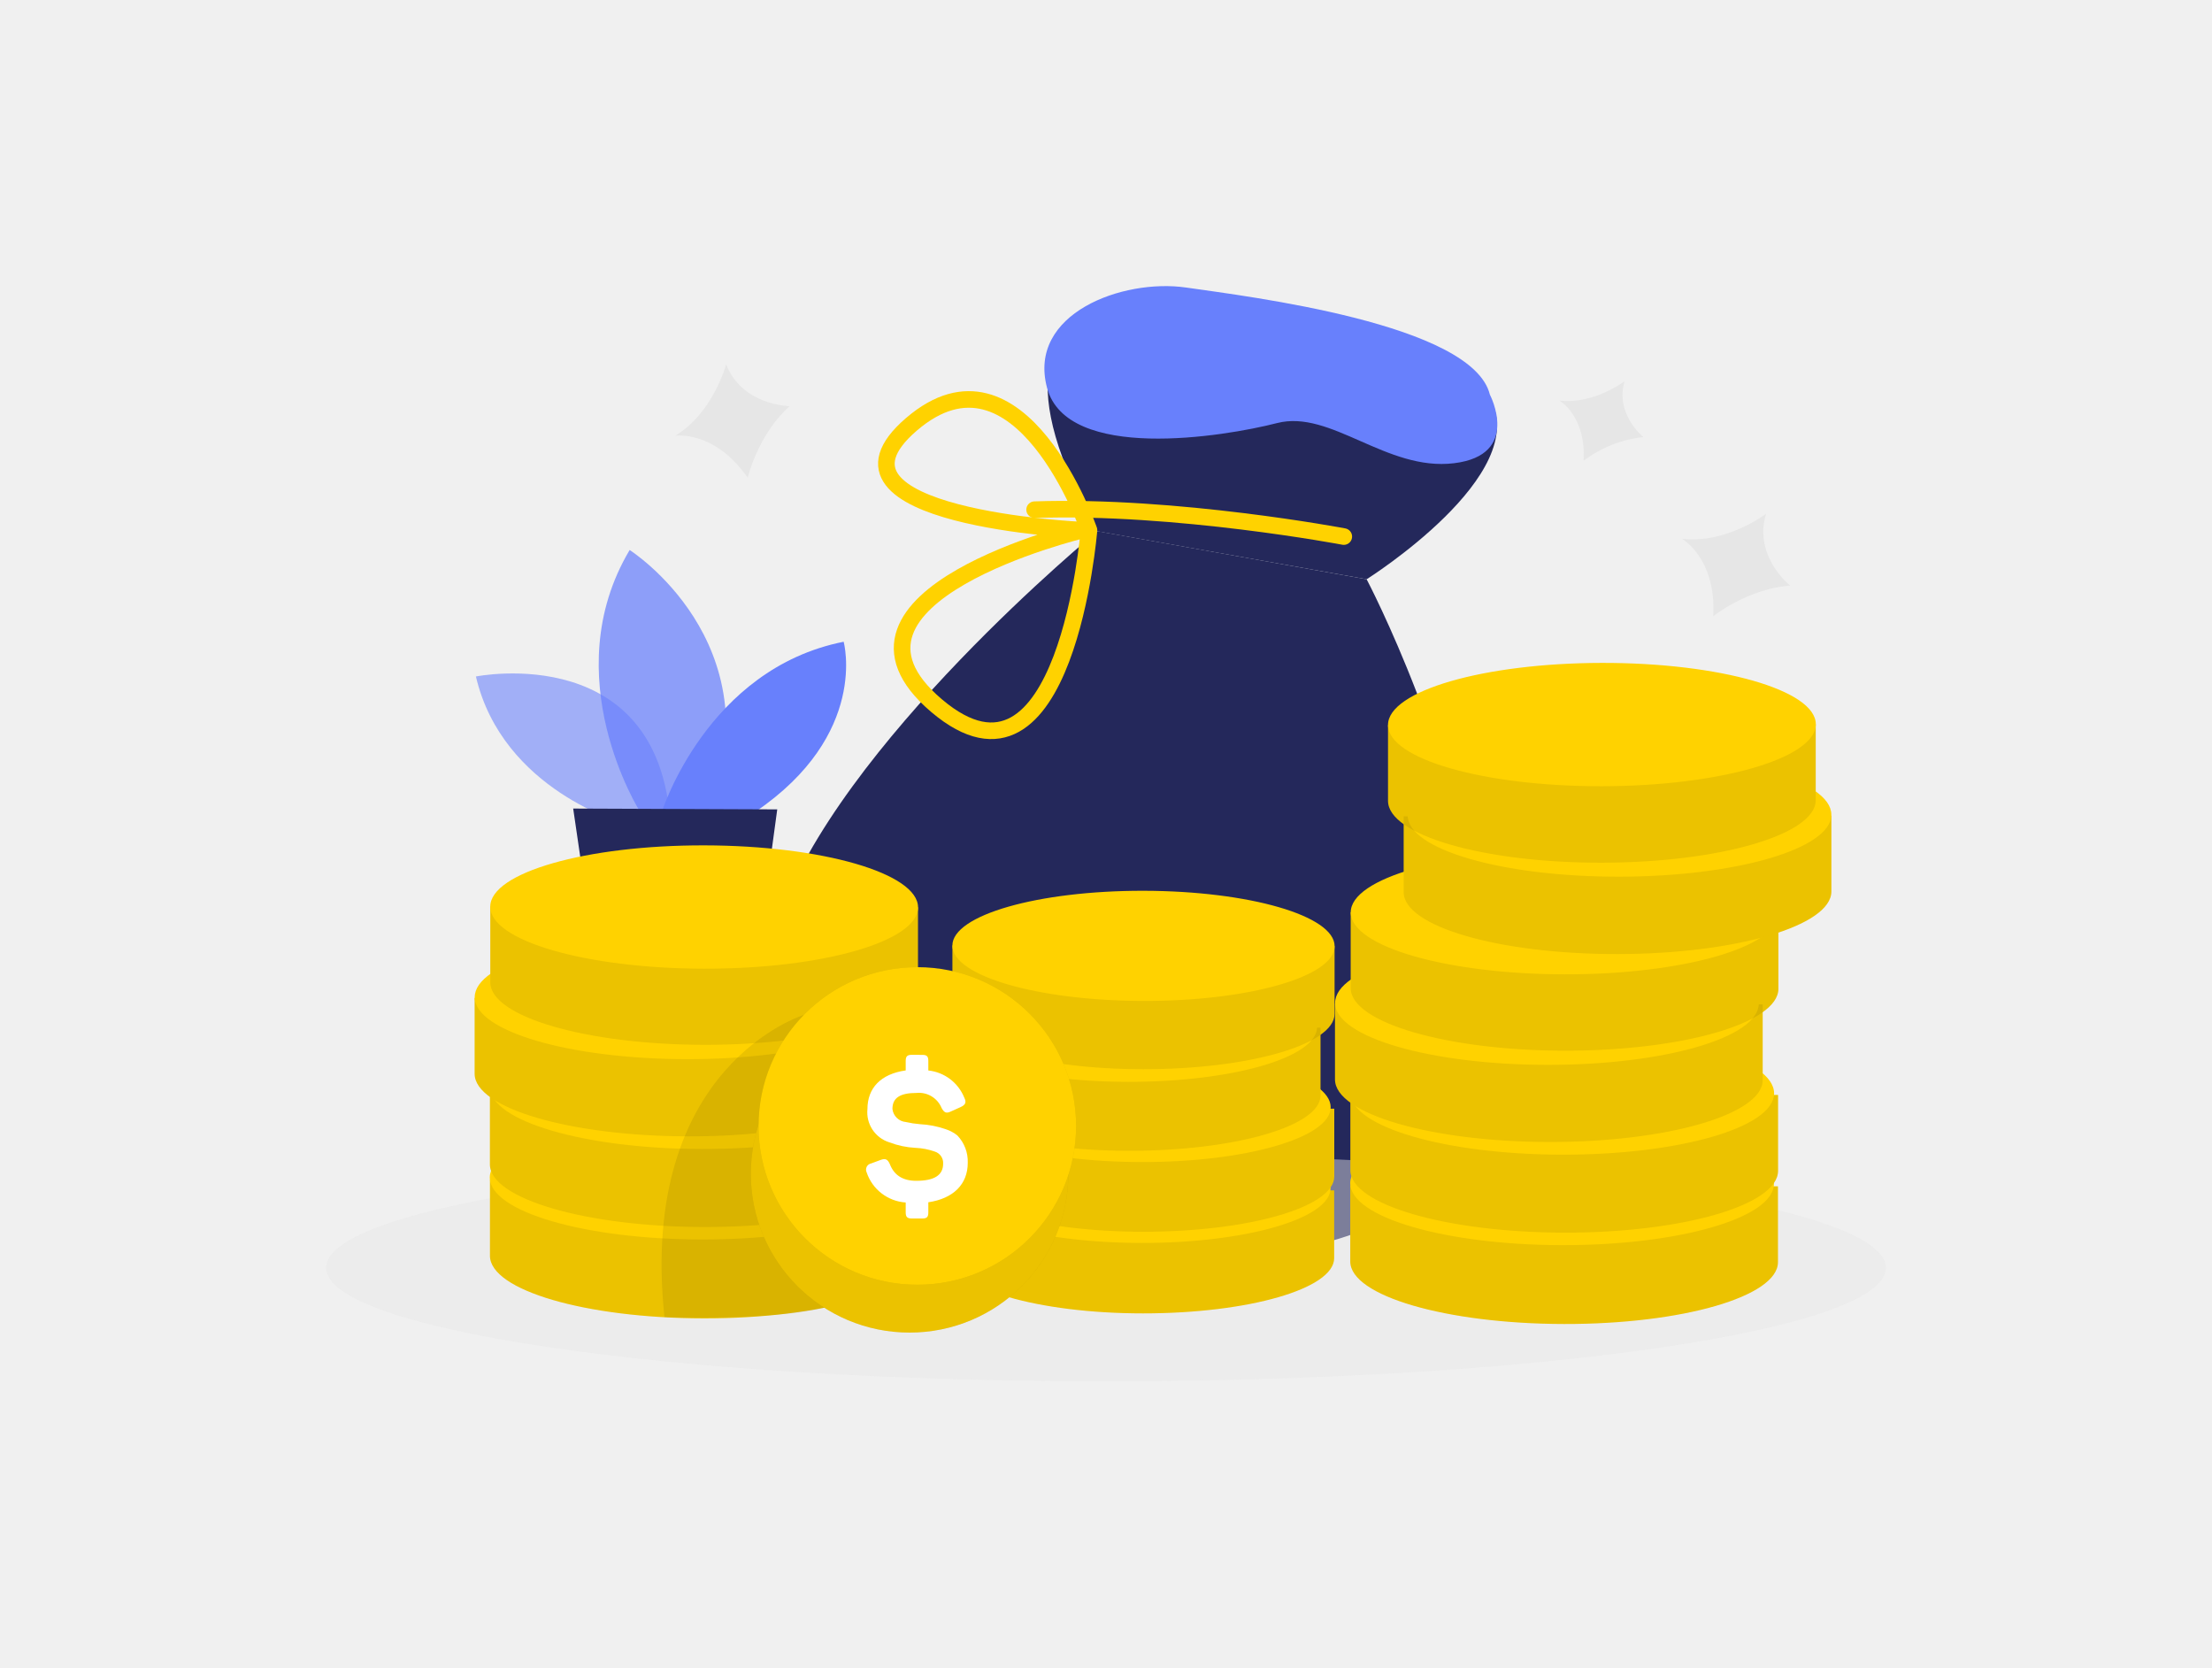
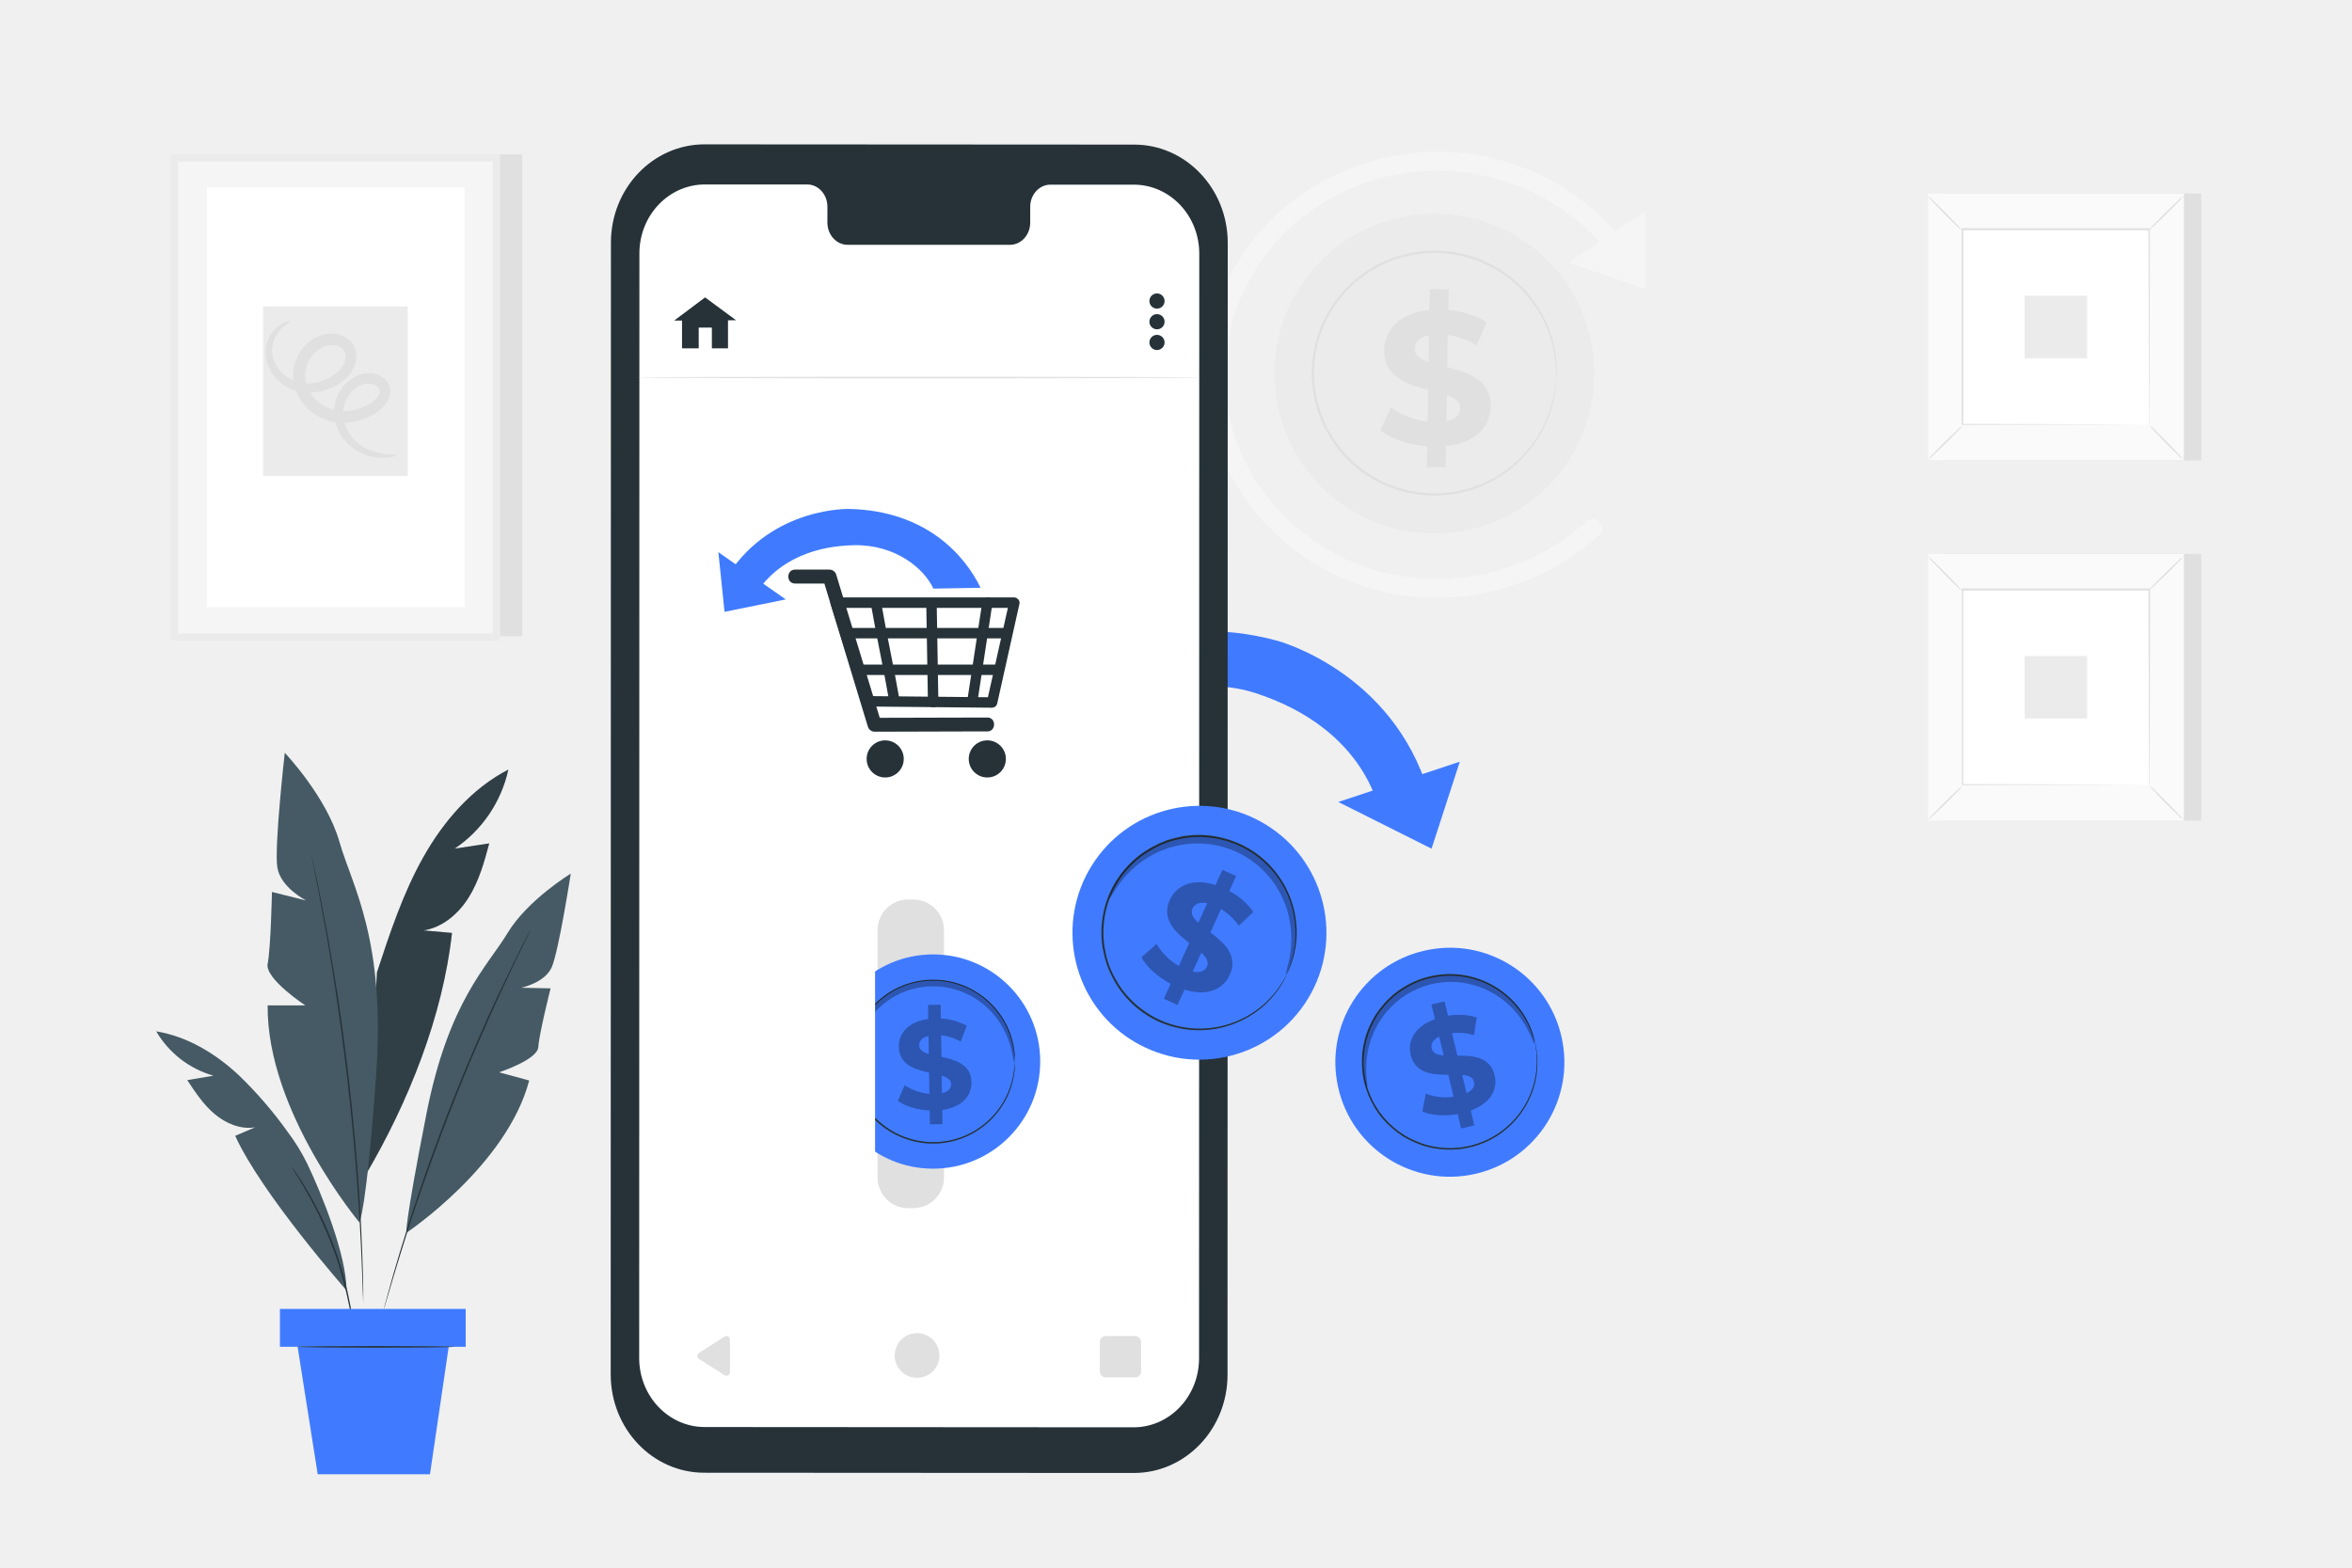
- <svg xmlns="http://www.w3.org/2000/svg" id="Layer_1" data-name="Layer 1" viewBox="0 0 400 300" width="406" height="306" class="illustration styles_illustrationTablet__1DWOa">
-   <path d="M113,148.21s-22.12-6-26.94-26.63c0,0,34.29-6.93,35.26,28.45Z" fill="#6880fc" opacity="0.58" />
-   <path d="M115.72,146s-15.46-24.44-1.86-47.29c0,0,26.07,16.56,14.49,47.34Z" fill="#6880fc" opacity="0.73" />
-   <path d="M119.7,146s8.17-25.81,32.86-30.7c0,0,4.63,16.76-16,30.77Z" fill="#6880fc" />
-   <polygon points="103.65 145.46 108.14 176.14 136.39 176.26 140.55 145.61 103.65 145.46" fill="#24285b" />
-   <path d="M247.13,104s17.22,32.6,21.29,67.38-6.61,58.8-65.49,54.83S129.8,198.08,140.58,166s57.88-70.69,57.88-70.69Z" fill="#24285b" />
-   <path d="M247.13,104s30.19-19,22.25-32.72S242.14,60.82,232.13,55.9s-63.68-13.62-33.67,39.43Z" fill="#24285b" />
-   <path d="M243,96.28s-30.37-5.75-55.91-4.86" fill="none" stroke="#ffd200" stroke-linecap="round" stroke-linejoin="round" stroke-width="3" />
-   <path d="M196.92,95.12s-12.46-36-32.1-19.14,30.89,19.14,30.89,19.14h0S146,107.07,169.38,126.87,196.92,95.12,196.92,95.12Z" fill="none" stroke="#ffd200" stroke-linecap="round" stroke-linejoin="round" stroke-width="3" />
-   <path d="M269.42,70.62s5.74,10.92-6.49,12.4-22.27-9.76-32-7.26-38,7.06-41.59-6.37S203,49.6,214.47,51.25,266.28,57.82,269.42,70.62Z" fill="#6880fc" />
-   <ellipse cx="200" cy="228.5" rx="141.02" ry="20.51" fill="#e6e6e6" opacity="0.45" />
-   <path d="M241.28,199.73l0,12.25c0,5.55-15.48,10-34.56,10s-34.54-4.55-34.53-10.1l0-12.25Z" fill="#ffd200" />
-   <path d="M241.26,214.5l0,12.24c0,5.55-15.48,10-34.56,10s-34.54-4.56-34.53-10.11l0-12.25Z" fill="#ffd200" />
-   <path d="M241.26,214.5l0,12.24c0,5.55-15.48,10-34.56,10s-34.54-4.56-34.53-10.11l0-12.25Z" opacity="0.08" />
-   <ellipse cx="206.37" cy="214.03" rx="9.96" ry="34.23" transform="translate(-8.01 420.04) rotate(-89.9)" fill="#ffd200" />
-   <path d="M241.28,199.73l0,12.25c0,5.55-15.48,10-34.56,10s-34.54-4.55-34.53-10.1l0-12.25Z" opacity="0.08" />
-   <path d="M238.79,185.09l0,12.25c0,5.55-15.48,10-34.56,10s-34.54-4.55-34.53-10.1l0-12.25Z" fill="#ffd200" />
-   <path d="M241.33,170.34l0,12.25c0,5.55-15.49,10-34.57,10s-34.53-4.56-34.53-10.11l0-12.25Z" fill="#ffd200" />
-   <ellipse cx="206.39" cy="199.4" rx="9.96" ry="34.23" transform="translate(6.64 405.46) rotate(-89.9)" fill="#ffd200" />
-   <path d="M238.79,185.09l0,12.25c0,5.55-15.48,10-34.56,10s-34.54-4.55-34.53-10.1l0-12.25Z" opacity="0.08" />
-   <ellipse cx="203.93" cy="184.9" rx="9.96" ry="34.23" transform="translate(18.69 388.52) rotate(-89.9)" fill="#ffd200" />
-   <path d="M241.33,170.34l0,12.25c0,5.55-15.49,10-34.57,10s-34.53-4.56-34.53-10.11l0-12.25Z" opacity="0.08" />
-   <ellipse cx="206.77" cy="170.28" rx="9.96" ry="34.56" transform="translate(36.14 376.76) rotate(-89.9)" fill="#ffd200" />
-   <path d="M321.53,197.25l0,13.71c0,6.21-17.33,11.22-38.69,11.18s-38.66-5.1-38.65-11.31l0-13.71Z" fill="#ffd200" />
-   <path d="M321.51,213.77l0,13.71c0,6.21-17.33,11.22-38.68,11.18s-38.67-5.1-38.66-11.31l0-13.71Z" fill="#ffd200" />
-   <path d="M321.51,213.77l0,13.71c0,6.21-17.33,11.22-38.68,11.18s-38.67-5.1-38.66-11.31l0-13.71Z" opacity="0.08" />
-   <ellipse cx="282.46" cy="213.25" rx="11.15" ry="38.31" transform="translate(68.73 495.34) rotate(-89.9)" fill="#ffd200" />
-   <path d="M321.53,197.25l0,13.71c0,6.21-17.33,11.22-38.69,11.18s-38.66-5.1-38.65-11.31l0-13.71Z" opacity="0.08" />
-   <path d="M318.75,180.86l0,13.71c0,6.21-17.34,11.22-38.69,11.18s-38.66-5.1-38.65-11.31l0-13.71Z" fill="#ffd200" />
-   <path d="M321.59,164.34l0,13.71c0,6.21-17.34,11.22-38.69,11.19s-38.66-5.11-38.65-11.32l0-13.71Z" fill="#ffd200" />
-   <ellipse cx="282.48" cy="196.88" rx="11.15" ry="38.31" transform="translate(85.13 479.03) rotate(-89.9)" fill="#ffd200" />
-   <path d="M318.75,180.86l0,13.71c0,6.21-17.34,11.22-38.69,11.18s-38.66-5.1-38.65-11.31l0-13.71Z" opacity="0.08" />
-   <ellipse cx="279.72" cy="180.64" rx="11.15" ry="38.31" transform="translate(98.61 460.06) rotate(-89.9)" fill="#ffd200" />
-   <path d="M321.59,164.34l0,13.71c0,6.21-17.34,11.22-38.69,11.19s-38.66-5.11-38.65-11.32l0-13.71Z" opacity="0.08" />
-   <ellipse cx="282.91" cy="164.28" rx="11.15" ry="38.68" transform="translate(118.16 446.91) rotate(-89.9)" fill="#ffd200" />
-   <path d="M253.83,146.87l0,13.71c0,6.22,17.33,11.22,38.69,11.19s38.66-5.1,38.65-11.32l0-13.71Z" fill="#ffd200" />
-   <path d="M251,130.36l0,13.71c0,6.21,17.33,11.22,38.69,11.18s38.66-5.1,38.65-11.31l0-13.72Z" fill="#ffd200" />
-   <path d="M253.83,146.87l0,13.71c0,6.22,17.33,11.22,38.69,11.19s38.66-5.1,38.65-11.32l0-13.71Z" opacity="0.08" />
-   <ellipse cx="292.85" cy="146.65" rx="38.31" ry="11.15" transform="translate(-0.25 0.49) rotate(-0.1)" fill="#ffd200" />
-   <path d="M251,130.36l0,13.71c0,6.21,17.33,11.22,38.69,11.18s38.66-5.1,38.65-11.31l0-13.72Z" opacity="0.08" />
-   <ellipse cx="289.67" cy="130.29" rx="38.68" ry="11.15" transform="translate(-0.22 0.49) rotate(-0.1)" fill="#ffd200" />
-   <path d="M166,196.22l0,13.71c0,6.21-17.33,11.22-38.69,11.19S88.58,216,88.59,209.8l0-13.71Z" fill="#ffd200" />
-   <path d="M165.93,212.74l0,13.71c0,6.22-17.33,11.22-38.68,11.19s-38.66-5.1-38.65-11.32l0-13.71Z" fill="#ffd200" />
-   <path d="M165.93,212.74l0,13.71c0,6.22-17.33,11.22-38.68,11.19s-38.66-5.1-38.65-11.32l0-13.71Z" opacity="0.08" />
-   <ellipse cx="126.88" cy="212.22" rx="11.15" ry="38.31" transform="translate(-85.56 338.74) rotate(-89.9)" fill="#ffd200" />
-   <path d="M166,196.22l0,13.71c0,6.21-17.33,11.22-38.69,11.19S88.58,216,88.59,209.8l0-13.71Z" opacity="0.08" />
-   <path d="M163.17,179.83l0,13.71c0,6.22-17.33,11.22-38.69,11.19s-38.66-5.1-38.65-11.32l0-13.71Z" fill="#ffd200" />
-   <path d="M166,163.32,166,177c0,6.21-17.33,11.22-38.69,11.18s-38.66-5.1-38.65-11.31l0-13.71Z" fill="#ffd200" />
-   <ellipse cx="126.9" cy="195.85" rx="11.15" ry="38.31" transform="translate(-69.16 322.43) rotate(-89.9)" fill="#ffd200" />
-   <path d="M163.17,179.83l0,13.71c0,6.22-17.33,11.22-38.69,11.19s-38.66-5.1-38.65-11.32l0-13.71Z" opacity="0.08" />
-   <ellipse cx="124.15" cy="179.62" rx="11.15" ry="38.31" transform="translate(-55.68 303.46) rotate(-89.9)" fill="#ffd200" />
-   <path d="M166,163.32,166,177c0,6.21-17.33,11.22-38.69,11.18s-38.66-5.1-38.65-11.31l0-13.71Z" opacity="0.08" />
-   <circle cx="164.48" cy="211.5" r="28.71" opacity="0.08" />
-   <path d="M145.39,182.76s-30.06,9.17-25.23,54.68c0,0,19.59.66,28.89-1.73C157.37,233.58,145.39,182.76,145.39,182.76Z" opacity="0.08" />
-   <ellipse cx="127.33" cy="163.25" rx="11.15" ry="38.68" transform="translate(-36.14 290.31) rotate(-89.9)" fill="#ffd200" />
-   <circle cx="164.48" cy="211.5" r="28.71" fill="#ffd200" />
-   <g opacity="0.08">
-     <circle cx="165.88" cy="202.85" r="28.71" />
+ <svg xmlns="http://www.w3.org/2000/svg" viewBox="0 0 750 500">
+   <g id="freepik--background-complete--inject-138">
+     <rect x="159.37" y="49.19" width="7.15" height="153.76" style="fill:#e0e0e0" />
+     <rect x="55.64" y="50.38" width="102.65" height="152.78" rx="0.1" style="fill:#f5f5f5" />
+     <path d="M159.37,204.35H54.55a.1.1,0,0,1-.1-.11v-155a.09.09,0,0,1,.1-.1H159.37a.1.1,0,0,1,.11.1v155A.11.11,0,0,1,159.37,204.35ZM56.93,202H157a.11.11,0,0,0,.11-.11V51.67a.1.1,0,0,0-.11-.1H56.93a.09.09,0,0,0-.1.1V201.86A.1.1,0,0,0,56.93,202Z" style="fill:#ebebeb" />
+     <rect x="65.97" y="59.8" width="82.16" height="133.83" rx="0.1" style="fill:#fff" />
+     <rect x="83.9" y="97.74" width="46.13" height="54.07" rx="0.06" style="fill:#ebebeb" />
+     <path d="M126.38,145.19c.06.18-2.22,1.18-6.55.67a16,16,0,0,1-7.37-3,15,15,0,0,1-5.72-9,12.93,12.93,0,0,1,4.38-12.3,11.67,11.67,0,0,1,3.32-2,8.7,8.7,0,0,1,4.15-.47,7.33,7.33,0,0,1,4.15,1.81,5.41,5.41,0,0,1,1.63,4.83,7.86,7.86,0,0,1-2.28,4.15,14.73,14.73,0,0,1-3.47,2.56,19.06,19.06,0,0,1-8.29,2.37,16.57,16.57,0,0,1-8.84-2,16.13,16.13,0,0,1-6.5-6.74,13.81,13.81,0,0,1-1.17-9.44,14,14,0,0,1,5-7.78,12.15,12.15,0,0,1,4.17-2.1,10.36,10.36,0,0,1,4.7-.15,7.71,7.71,0,0,1,4.26,2.4,7.14,7.14,0,0,1,1.67,4.56,8.76,8.76,0,0,1-1.11,4.34,11.7,11.7,0,0,1-2.63,3.16,17.73,17.73,0,0,1-6.54,3.47,16.64,16.64,0,0,1-6.87.53,14.12,14.12,0,0,1-6-2.29,13,13,0,0,1-5.71-9.05,10.91,10.91,0,0,1,2.11-7.76,9.28,9.28,0,0,1,3.92-3.13c1.08-.41,1.69-.4,1.72-.29s-.49.38-1.36,1a10.23,10.23,0,0,0-3,3.28,9.61,9.61,0,0,0-1.24,6.63,10.79,10.79,0,0,0,5.08,7.11,12.47,12.47,0,0,0,10.48,1,14.74,14.74,0,0,0,5.24-3,6.41,6.41,0,0,0,2.45-4.91,3.53,3.53,0,0,0-3.15-3.49,6.74,6.74,0,0,0-3,.14,8.76,8.76,0,0,0-2.85,1.49,10.38,10.38,0,0,0-3.58,5.72,10,10,0,0,0,.88,6.86,12.46,12.46,0,0,0,5,5.16,13,13,0,0,0,6.83,1.59,15.6,15.6,0,0,0,6.71-1.84,11.42,11.42,0,0,0,2.68-1.89,4.49,4.49,0,0,0,1.36-2.22,1.92,1.92,0,0,0-.55-1.78,4,4,0,0,0-2.22-1,5.71,5.71,0,0,0-2.61.22,8.66,8.66,0,0,0-2.44,1.34,10.13,10.13,0,0,0-3.71,9.41,13,13,0,0,0,4.39,7.78,15.55,15.55,0,0,0,6.32,3.16C124,145.31,126.35,144.86,126.38,145.19Z" style="fill:#e0e0e0" />
+     <rect x="620.28" y="61.73" width="81.66" height="85.13" style="fill:#e0e0e0" />
+     <rect x="614.75" y="61.73" width="81.66" height="85.13" style="fill:#fafafa" />
+     <path d="M696.44,146.89H614.73V61.71h81.71Zm-81.66-.06h81.61V61.76H614.78Z" style="fill:#e0e0e0" />
+     <rect x="625.73" y="73.18" width="59.71" height="62.24" style="fill:#fff" />
+     <path d="M625.73,135.83a9.29,9.29,0,0,1-1.47,1.71c-1,1-2.3,2.37-3.8,3.85s-2.88,2.8-3.9,3.73a9.15,9.15,0,0,1-1.73,1.44,9.89,9.89,0,0,1,1.47-1.7c1-1,2.3-2.38,3.8-3.86s2.89-2.8,3.91-3.74A8.83,8.83,0,0,1,625.73,135.83Z" style="fill:#e0e0e0" />
+     <path d="M685.44,135.68a10.14,10.14,0,0,1,1.71,1.47c1,.95,2.37,2.29,3.85,3.8s2.8,2.88,3.73,3.9a9.72,9.72,0,0,1,1.44,1.72,9.73,9.73,0,0,1-1.71-1.46c-1-1-2.37-2.3-3.85-3.81s-2.81-2.89-3.74-3.9A9.2,9.2,0,0,1,685.44,135.68Z" style="fill:#e0e0e0" />
+     <path d="M685.27,73.34a10.57,10.57,0,0,1,1.48-1.71c1-1,2.29-2.37,3.79-3.85s2.89-2.8,3.9-3.73a9.53,9.53,0,0,1,1.73-1.44,9.57,9.57,0,0,1-1.47,1.71c-1,1-2.29,2.37-3.8,3.85S688,71,687,71.91A8.83,8.83,0,0,1,685.27,73.34Z" style="fill:#e0e0e0" />
+     <path d="M625.57,73.49A9,9,0,0,1,623.85,72c-1-1-2.37-2.29-3.84-3.79s-2.8-2.89-3.74-3.9a10.11,10.11,0,0,1-1.44-1.73,9.17,9.17,0,0,1,1.71,1.47c1,1,2.37,2.29,3.86,3.8s2.8,2.89,3.74,3.91A10.59,10.59,0,0,1,625.57,73.49Z" style="fill:#e0e0e0" />
+     <path d="M685.27,135.42s0-.11,0-.31,0-.49,0-.86c0-.78,0-1.91,0-3.36,0-2.95,0-7.24-.06-12.69,0-10.9-.07-26.43-.12-45l.23.23-59.53,0h0l.26-.26c0,22.84,0,44.21,0,62.24l-.23-.23,43.11.12,12.11.05,3.21,0H685l.28,0h-1.06l-3.16,0-12.06.06-43.26.11h-.23v-.22c0-18,0-39.4,0-62.24v-.27h.28l59.53,0h.24v.23c0,18.65-.08,34.23-.11,45.17,0,5.42,0,9.69-.06,12.63,0,1.44,0,2.55,0,3.32,0,.36,0,.63,0,.84A1.45,1.45,0,0,1,685.27,135.42Z" style="fill:#e0e0e0" />
+     <rect x="645.62" y="94.33" width="19.92" height="19.92" style="fill:#ebebeb" />
+     <rect x="620.28" y="176.63" width="81.66" height="85.13" style="fill:#e0e0e0" />
+     <rect x="614.75" y="176.63" width="81.66" height="85.13" style="fill:#fafafa" />
+     <path d="M696.44,261.78H614.73V176.6h81.71Zm-81.66,0h81.61V176.65H614.78Z" style="fill:#e0e0e0" />
+     <rect x="625.73" y="188.07" width="59.71" height="62.24" style="fill:#fff" />
+     <path d="M625.73,250.72a9.51,9.51,0,0,1-1.47,1.72c-1,1-2.3,2.36-3.8,3.84s-2.88,2.8-3.9,3.74a8.81,8.81,0,0,1-1.73,1.43,10.36,10.36,0,0,1,1.47-1.7c1-1,2.3-2.37,3.8-3.86s2.89-2.8,3.91-3.74A9.89,9.89,0,0,1,625.73,250.72Z" style="fill:#e0e0e0" />
+     <path d="M685.44,250.57a10.14,10.14,0,0,1,1.71,1.47c1,1,2.37,2.3,3.85,3.8s2.8,2.88,3.73,3.9a9.15,9.15,0,0,1,1.44,1.73,10.14,10.14,0,0,1-1.71-1.47c-1-.95-2.37-2.3-3.85-3.8s-2.81-2.89-3.74-3.91A8.83,8.83,0,0,1,685.44,250.57Z" style="fill:#e0e0e0" />
+     <path d="M685.27,188.23a10.57,10.57,0,0,1,1.48-1.71c1-1,2.29-2.37,3.79-3.85s2.89-2.79,3.9-3.73a9.53,9.53,0,0,1,1.73-1.44,9.17,9.17,0,0,1-1.47,1.71c-1,1-2.29,2.37-3.8,3.85S688,185.87,687,186.8A8.83,8.83,0,0,1,685.27,188.23Z" style="fill:#e0e0e0" />
+     <path d="M625.57,188.39a9.89,9.89,0,0,1-1.72-1.48c-1-.95-2.37-2.29-3.84-3.79s-2.8-2.88-3.74-3.9a10.11,10.11,0,0,1-1.44-1.73,9.17,9.17,0,0,1,1.71,1.47c1,.95,2.37,2.3,3.86,3.8s2.8,2.89,3.74,3.91A9.89,9.89,0,0,1,625.57,188.39Z" style="fill:#e0e0e0" />
+     <path d="M685.27,250.31s0-.11,0-.3,0-.5,0-.87q0-1.17,0-3.36c0-2.95,0-7.24-.06-12.69,0-10.9-.07-26.43-.12-45l.23.23-59.53,0h0l.26-.26c0,22.84,0,44.22,0,62.24l-.23-.23,43.11.12,12.11.06,3.21,0,.83,0h-.78l-3.16,0-12.06.06-43.26.12h-.23v-.23c0-18,0-39.4,0-62.24v-.27h.28l59.53,0h.24v.23c0,18.65-.08,34.23-.11,45.17,0,5.43,0,9.7-.06,12.63,0,1.44,0,2.55,0,3.32,0,.36,0,.64,0,.84A1.45,1.45,0,0,1,685.27,250.31Z" style="fill:#e0e0e0" />
+     <rect x="645.62" y="209.23" width="19.92" height="19.92" style="fill:#ebebeb" />
+     <path d="M508.37,120.63a51,51,0,1,1-49.3-52.45A50.9,50.9,0,0,1,508.37,120.63Z" style="fill:#ebebeb" />
+     <path d="M497.64,120.81a38.84,38.84,0,1,1-37.57-40A38.8,38.8,0,0,1,497.64,120.81Z" style="fill:#ebebeb" />
+     <path d="M496.25,120.24a4.53,4.53,0,0,1-.05-.63c0-.46,0-1.07-.07-1.84,0-.41,0-.87-.05-1.36s-.13-1-.2-1.63a28.39,28.39,0,0,0-.69-4,37.08,37.08,0,0,0-4-10.39,38.82,38.82,0,0,0-50.75-15.79c-.83.41-1.62.89-2.44,1.34a19.83,19.83,0,0,0-2.37,1.52A41.87,41.87,0,0,0,431.15,91a43.65,43.65,0,0,0-3.91,4.32,37,37,0,0,0-5.83,10.38,37.83,37.83,0,0,0-.78,24.21,36.78,36.78,0,0,0,5.16,10.74,42.5,42.5,0,0,0,3.62,4.57,43.63,43.63,0,0,0,4.24,3.83,40.16,40.16,0,0,0,4.61,3.17,38.68,38.68,0,0,0,51.67-12.5,37.07,37.07,0,0,0,4.65-10.11,28.39,28.39,0,0,0,.95-4c.11-.58.23-1.11.31-1.6s.09-1,.13-1.35c.08-.78.14-1.39.19-1.84a5.14,5.14,0,0,1,.09-.62,3,3,0,0,1,0,.63c0,.45-.06,1.06-.11,1.84,0,.41-.06.87-.09,1.36s-.17,1-.27,1.63a28.39,28.39,0,0,1-.88,4A36.68,36.68,0,0,1,490.31,140a39,39,0,0,1-26.88,17.62,39.31,39.31,0,0,1-20.51-2.3,41.27,41.27,0,0,1-5-2.39,42.17,42.17,0,0,1-4.71-3.22,36.21,36.21,0,0,1-8-8.56,37.75,37.75,0,0,1-5.28-11,38.67,38.67,0,0,1,.8-24.72,37.93,37.93,0,0,1,6-10.6,45.23,45.23,0,0,1,4-4.4,44.62,44.62,0,0,1,4.58-3.62,18.65,18.65,0,0,1,2.42-1.54c.83-.46,1.65-1,2.49-1.37a39.88,39.88,0,0,1,5.18-2.06,39.27,39.27,0,0,1,20.61-1,39.08,39.08,0,0,1,25.7,19.31,36.35,36.35,0,0,1,3.9,10.54,26.8,26.8,0,0,1,.63,4.06c.06.59.14,1.13.16,1.64s0,.95,0,1.36c0,.78,0,1.39,0,1.85A2.51,2.51,0,0,1,496.25,120.24Z" style="fill:#e0e0e0" />
+     <path d="M461.09,142.28l-.12,6.77-6-.11.12-6.58c-6-.47-11.68-2.44-14.95-5.1l3.45-7.31a24.37,24.37,0,0,0,11.64,4.5l.17-10.09c-6.67-1.75-14.12-4.11-14-12.75.12-6.4,4.86-11.81,14.42-12.73l.12-6.7,6,.1-.12,6.59a27.33,27.33,0,0,1,12.2,3.89l-3.15,7.38a24.72,24.72,0,0,0-9.19-3.31l-.18,10.27c6.68,1.69,14,4.06,13.85,12.57C475.27,136,470.59,141.3,461.09,142.28Zm-5.57-26.8.15-8.57c-3.21.67-4.51,2.4-4.55,4.39S452.88,114.59,455.52,115.48Zm10.13,14.74c0-2.11-1.69-3.29-4.27-4.24l-.15,8.33C464.26,133.7,465.62,132.15,465.65,130.22Z" style="fill:#e0e0e0" />
+     <path d="M505.81,166.34a70.59,70.59,0,0,1-67.08,15.57c-19.25-5.62-35.75-19.76-43.4-38.42a63.56,63.56,0,0,1,5.37-58.1C411.8,68.05,431,56.7,451.46,54.73c25.67-2.48,51.06,9.26,65.12,31,2.09,3.23,7.28.23,5.18-3A75.41,75.41,0,0,0,460.1,48.41c-22.67-.47-45.16,9.41-59.55,27a69.84,69.84,0,0,0-13.34,62.82c6.05,21.43,22.41,38.68,42.93,47,27,11,58.48,4.9,79.91-14.67,2.86-2.61-1.4-6.85-4.24-4.25Z" style="fill:#f5f5f5" />
+     <polygon points="500.25 83.74 524.7 67.28 524.7 92.17 500.25 83.74" style="fill:#f5f5f5" />
  </g>
-   <circle cx="164.48" cy="211.5" r="28.71" opacity="0.08" />
-   <circle cx="165.88" cy="202.85" r="28.71" fill="#ffd200" />
-   <path d="M166.81,190c.81,0,1.06.28,1.06,1.1v1.72a7.91,7.91,0,0,1,6.5,4.91c.42.85.24,1.31-.71,1.73l-1.73.78c-.81.39-1.2.21-1.66-.64a4.43,4.43,0,0,0-4.52-2.72c-3,0-4.37.89-4.37,2.9a2.67,2.67,0,0,0,2.43,2.36,17.46,17.46,0,0,0,2.54.39,16.69,16.69,0,0,1,4.7.92,6.46,6.46,0,0,1,2.08,1.13,6.8,6.8,0,0,1,1.87,4.94c0,3.85-2.58,6.46-7.13,7.13v1.84c0,.81-.25,1.09-1.06,1.09h-1.94c-.81,0-1.09-.28-1.09-1.09v-1.8a8,8,0,0,1-7.06-5.44,1.14,1.14,0,0,1,.81-1.62l1.73-.64c.88-.32,1.27-.1,1.66.78.77,2,2.36,3,4.76,3,3.25,0,4.87-1,4.87-3.1a2.15,2.15,0,0,0-1.52-2.19,11.85,11.85,0,0,0-3.49-.67,15.63,15.63,0,0,1-4.73-1,5.69,5.69,0,0,1-3.95-6c0-3.81,2.4-6.36,6.92-7v-1.72c0-.82.28-1.1,1.09-1.1Z" fill="#fff" />
-   <path d="M131.31,65.13S129,73.89,122.1,78.05c0,0,7.07-1.09,13.11,7.59,0,0,1.85-7.83,7.58-12.94C142.79,72.7,134.21,72.6,131.31,65.13Z" fill="#e6e6e6" />
-   <path d="M319.36,92.16s-7.22,5.49-15.21,4.52c0,0,6.24,3.49,5.66,14,0,0,6.28-5,13.93-5.53C323.74,105.2,317,99.84,319.36,92.16Z" fill="#e6e6e6" />
-   <path d="M293.77,68.19s-5.59,4.25-11.78,3.5c0,0,4.83,2.7,4.38,10.88a21.84,21.84,0,0,1,10.8-4.28S292,74.14,293.77,68.19Z" fill="#e6e6e6" />
+   <g id="freepik--Arrow--inject-138">
+     <path d="M407.29,204.36s36.65,9.66,48.24,48.31L440,259.58s-3.57-26.89-39.88-38.6c-19.65-6.34-45.67,2.6-52.87,10.8l-17.49-7.55C341.45,211.36,370.3,194.28,407.29,204.36Z" style="fill:#407BFF" />
+     <polygon points="465.5 242.93 426.76 255.78 456.49 270.68 465.5 242.93" style="fill:#407BFF" />
+   </g>
+   <g id="freepik--Device--inject-138">
+     <path d="M361.57,469.79l-137-.08c-16.48,0-29.83-14-29.83-31.37l.07-360.95c0-17.32,13.38-31.36,29.86-31.35l137,.08c16.48,0,29.83,14.06,29.83,31.37l-.07,361C391.43,455.76,378.06,469.8,361.57,469.79Z" style="fill:#263238" />
+     <path d="M361.53,58.89l-26.56,0c-3.57,0-6.46,3.17-6.46,7.08V71c0,3.91-2.89,7.08-6.45,7.08l-51.77,0c-3.56,0-6.45-3.18-6.45-7.09V65.91c0-3.91-2.89-7.08-6.45-7.08h-9.34l-23.25,0c-11.55,0-20.91,9.83-20.91,22l-.07,352.31c0,12.13,9.35,22,20.89,22l136.73.09c11.54,0,20.91-9.83,20.91-22l.07-352.31C382.42,68.73,373.07,58.9,361.53,58.89Z" style="fill:#fff" />
+     <path d="M232.77,427.26V437.6a1.13,1.13,0,0,1-1.74,1l-8.13-5.17a1.14,1.14,0,0,1,0-1.92L231,426.3A1.13,1.13,0,0,1,232.77,427.26Z" style="fill:#e0e0e0" />
+     <path d="M299.56,432.33a7.13,7.13,0,1,1-7.13-7.14A7.14,7.14,0,0,1,299.56,432.33Z" style="fill:#e0e0e0" />
+     <rect x="350.72" y="426.12" width="13.15" height="13.18" rx="1.87" style="fill:#e0e0e0" />
+     <path d="M253.52,186.12h11l-2.14-1.63q2.43,8,4.87,16l7.71,25.4c.59,2,1.19,3.9,1.78,5.85a2.28,2.28,0,0,0,2.14,1.63l31.46-.09h4.51c2.85,0,2.86-4.44,0-4.43l-31.46.08-4.51,0,2.14,1.62-4.86-16-7.72-25.39-1.78-5.86a2.28,2.28,0,0,0-2.14-1.63h-11c-2.86,0-2.86,4.44,0,4.44Z" style="fill:#263238" />
+     <path d="M321.86,191.77q-3.11,13.92-6.22,27.84c-.29,1.33-.59,2.67-.89,4l1.61-1.22-13.47-.13-21.6-.21-4.94-.05,1.6,1.22q-4.32-13.78-8.66-27.57l-1.22-3.88-1.61,2.1h57a1.67,1.67,0,0,0,0-3.33h-57a1.68,1.68,0,0,0-1.6,2.11q4.33,13.78,8.66,27.57c.41,1.29.82,2.59,1.22,3.88a1.73,1.73,0,0,0,1.61,1.23l13.47.13,21.6.21,4.94.05a1.7,1.7,0,0,0,1.6-1.22l6.21-27.85.9-4C325.53,190.56,322.33,189.67,321.86,191.77Z" style="fill:#263238" />
+     <path d="M277.8,193.19c1.75,10.15,4,20.22,5.73,30.37.36,2.11,3.57,1.21,3.21-.88-1.75-10.16-4-20.22-5.73-30.38-.36-2.1-3.57-1.21-3.21.89Z" style="fill:#263238" />
+     <path d="M295.37,192.75q.25,15.62.53,31.23c0,2.14,3.36,2.15,3.33,0q-.25-15.61-.53-31.23c0-2.14-3.36-2.15-3.33,0Z" style="fill:#263238" />
+     <path d="M311.6,224.36l4.23-27.74.6-4a1.73,1.73,0,0,0-1.16-2.05,1.69,1.69,0,0,0-2,1.17q-2.12,13.86-4.22,27.74c-.2,1.32-.41,2.64-.61,4a1.73,1.73,0,0,0,1.16,2.05,1.67,1.67,0,0,0,2.05-1.16Z" style="fill:#263238" />
+     <path d="M270.09,203.61h50.33a1.67,1.67,0,0,0,0-3.33H270.09a1.67,1.67,0,0,0,0,3.33Z" style="fill:#263238" />
+     <path d="M274.81,215.29h43.58a1.66,1.66,0,0,0,0-3.32H274.81a1.66,1.66,0,0,0,0,3.32Z" style="fill:#263238" />
+     <circle cx="314.83" cy="242.05" r="5.92" style="fill:#263238" />
+     <circle cx="282.27" cy="242.05" r="5.92" style="fill:#263238" />
+     <path d="M270.92,162.32s-24.35-.82-38.63,20.85l8.32,7.13s7.17-15.9,31.69-16.41c13.28-.27,22.4,7.46,25.33,13.84l15.05-.26C307.83,177.38,295.56,162.94,270.92,162.32Z" style="fill:#407BFF" />
+     <polygon points="229.07 176.11 250.56 191.18 231.04 195.14 229.07 176.11" style="fill:#407BFF" />
+     <path d="M371.36,96a2.42,2.42,0,1,1-2.42-2.41A2.42,2.42,0,0,1,371.36,96Z" style="fill:#263238" />
+     <circle cx="368.94" cy="102.61" r="2.42" style="fill:#263238" />
+     <circle cx="368.94" cy="109.22" r="2.42" style="fill:#263238" />
+     <polygon points="224.84 94.85 214.97 102.25 217.48 102.25 217.48 111.09 222.8 111.11 222.8 104.49 227 104.47 227 111.09 232.14 111.09 232.14 102.16 234.7 102.13 224.84 94.85" style="fill:#263238" />
+     <path d="M383.05,120.41c0,.14-40.27.26-89.93.26s-89.93-.12-89.93-.26,40.26-.26,89.93-.26S383.05,120.27,383.05,120.41Z" style="fill:#e0e0e0" />
+     <rect x="279.82" y="286.89" width="21.2" height="98.44" rx="9.8" style="fill:#e0e0e0" />
+     <path d="M331.7,338.45a34.17,34.17,0,1,1-34.22-34.05A34.13,34.13,0,0,1,331.7,338.45Z" style="fill:#407BFF" />
+     <path d="M324.51,338.81a26,26,0,1,1-26.08-25.95A26,26,0,0,1,324.51,338.81Z" style="fill:#407BFF" />
+     <path d="M323.57,338.46a2,2,0,0,1-.05-.42c0-.31-.06-.72-.09-1.24q0-.41-.06-.9c0-.34-.11-.7-.18-1.09a18.55,18.55,0,0,0-.55-2.68,25,25,0,0,0-2.91-6.87,26,26,0,0,0-17.48-12.07,26,26,0,0,0-13.53,1.14,26.83,26.83,0,0,0-3.36,1.48c-.54.3-1.06.64-1.6,1a12.56,12.56,0,0,0-1.55,1.07,29.8,29.8,0,0,0-2.93,2.48,30.39,30.39,0,0,0-2.52,3,24.89,24.89,0,0,0-3.68,7.09,27.23,27.23,0,0,0-1.32,8.12,27.57,27.57,0,0,0,1.34,8.12,24.88,24.88,0,0,0,3.7,7.08,29,29,0,0,0,2.53,3,29.8,29.8,0,0,0,2.93,2.48,26.39,26.39,0,0,0,3.16,2,27.6,27.6,0,0,0,3.36,1.47,26,26,0,0,0,13.54,1.11,25.64,25.64,0,0,0,10.86-4.8,26,26,0,0,0,6.59-7.32,25.12,25.12,0,0,0,2.89-6.88,17.89,17.89,0,0,0,.54-2.68c.06-.39.14-.75.17-1.08s0-.63.06-.91q.06-.78.09-1.23a2,2,0,0,1,.05-.42,2.21,2.21,0,0,1,0,.42l0,1.24c0,.27,0,.58,0,.91s-.09.7-.15,1.1a16.87,16.87,0,0,1-.5,2.7,24.32,24.32,0,0,1-2.83,7,26.29,26.29,0,0,1-17.63,12.41,26.32,26.32,0,0,1-13.79-1.09,27.16,27.16,0,0,1-3.43-1.49,26.21,26.21,0,0,1-3.23-2,30.8,30.8,0,0,1-3-2.52,30.21,30.21,0,0,1-2.58-3,25.32,25.32,0,0,1-3.79-7.23,25.86,25.86,0,0,1,0-16.58,25.3,25.3,0,0,1,3.76-7.24,28,28,0,0,1,2.58-3,29.65,29.65,0,0,1,3-2.53,13,13,0,0,1,1.58-1.09c.55-.32,1.08-.67,1.64-1a27.23,27.23,0,0,1,3.43-1.5,26.33,26.33,0,0,1,13.79-1.12,26,26,0,0,1,11,4.92,25.69,25.69,0,0,1,6.63,7.45,24.4,24.4,0,0,1,2.86,7,18.17,18.17,0,0,1,.5,2.71c.06.39.12.76.15,1.09l0,.92c0,.52,0,.93,0,1.24A2.21,2.21,0,0,1,323.57,338.46Z" style="fill:#263238" />
+     <g style="opacity:0.3">
+       <path d="M323.36,338.73c-.15,0-.26-1.14-.68-3.13a27.77,27.77,0,0,0-3-8,26.48,26.48,0,0,0-3.42-4.73,26,26,0,0,0-5.08-4.29,24.24,24.24,0,0,0-3.14-1.72,25.16,25.16,0,0,0-7.29-2.08,26.21,26.21,0,0,0-4-.19,25.67,25.67,0,0,0-3.95.45,25,25,0,0,0-3.73,1,23.41,23.41,0,0,0-3.41,1.53,23.69,23.69,0,0,0-3,1.93,26.13,26.13,0,0,0-4.8,4.62,26.75,26.75,0,0,0-3.1,4.94,27.77,27.77,0,0,0-2.46,8.16c-.29,2-.33,3.16-.48,3.17s-.34-1.14-.29-3.24a24.23,24.23,0,0,1,2-8.67,26.38,26.38,0,0,1,11.29-12.58,25.47,25.47,0,0,1,3.66-1.69,26.08,26.08,0,0,1,4-1.14,27.36,27.36,0,0,1,4.27-.49,27.78,27.78,0,0,1,4.29.21,25.8,25.8,0,0,1,4.07.87,25.92,25.92,0,0,1,7.11,3.37,26.31,26.31,0,0,1,5.31,4.73,26.85,26.85,0,0,1,3.43,5.16,24.54,24.54,0,0,1,2.51,8.52C323.63,337.57,323.48,338.73,323.36,338.73Z" />
+     </g>
+     <g style="opacity:0.3">
+       <path d="M300.49,354l.07,4.53-4.05.07-.07-4.42c-4-.18-7.87-1.37-10.13-3.08l2.15-5a16.46,16.46,0,0,0,7.9,2.75l-.11-6.76c-4.51-1-9.55-2.45-9.64-8.24-.07-4.29,3-8,9.38-8.85l-.07-4.5,4.05-.06.07,4.41a18.37,18.37,0,0,1,8.25,2.34l-1.94,5a16.62,16.62,0,0,0-6.23-2l.11,6.88c4.51,1,9.47,2.41,9.56,8.11C309.86,349.46,306.84,353.15,300.49,354Zm-4.33-17.84-.09-5.75c-2.14.52-3,1.71-2.95,3.05S294.37,335.65,296.16,336.18Zm7.12,9.65c0-1.41-1.21-2.16-3-2.75l.09,5.59C302.43,348.2,303.3,347.13,303.28,345.83Z" />
+     </g>
+     <rect x="239.6" y="290.84" width="39.44" height="88.16" style="fill:#fff" />
+   </g>
+   <g id="freepik--Coins--inject-138">
+     <path d="M497.94,330.74a36.51,36.51,0,1,1-43.58-27.57A36.46,36.46,0,0,1,497.94,330.74Z" style="fill:#407BFF" />
+     <path d="M490.52,332.78a27.82,27.82,0,1,1-33.21-21A27.78,27.78,0,0,1,490.52,332.78Z" style="fill:#407BFF" />
+     <path d="M489.46,332.63a2.23,2.23,0,0,1-.15-.42l-.38-1.27-.27-.93c-.12-.34-.28-.7-.43-1.09a21,21,0,0,0-1.2-2.66,26.73,26.73,0,0,0-4.63-6.5,27.64,27.64,0,0,0-34.87-4.2,29.09,29.09,0,0,0-3.16,2.32c-.5.44-1,.92-1.45,1.37a13.72,13.72,0,0,0-1.37,1.48,29.79,29.79,0,0,0-2.47,3.27,30.82,30.82,0,0,0-1.94,3.69,26.48,26.48,0,0,0-2.19,8.25,27.1,27.1,0,0,0,3.78,16.93,26.55,26.55,0,0,0,5.5,6.53,25,25,0,0,0,7,4.42A27.5,27.5,0,0,0,455,365.2a28.92,28.92,0,0,0,3.84.75,27.67,27.67,0,0,0,29.76-18.67,26.37,26.37,0,0,0,1.42-7.84,21.11,21.11,0,0,0-.05-2.92c0-.42,0-.81-.08-1.17s-.1-.67-.15-1c-.08-.55-.14-1-.19-1.31a2.84,2.84,0,0,1-.05-.45,2.41,2.41,0,0,1,.11.44c.06.32.14.75.25,1.3q.07.44.18,1c0,.36.06.75.1,1.18a19.34,19.34,0,0,1,.1,2.94,26.15,26.15,0,0,1-1.33,7.94,28,28,0,0,1-15.5,17,28.07,28.07,0,0,1-14.63,2.06,28.62,28.62,0,0,1-3.93-.75,29.14,29.14,0,0,1-3.85-1.4,31.8,31.8,0,0,1-3.7-1.93,30.94,30.94,0,0,1-3.4-2.57,26.63,26.63,0,0,1-5.62-6.66,29.78,29.78,0,0,1-3.36-8.33,30.1,30.1,0,0,1-.51-9,27,27,0,0,1,2.25-8.42,30.72,30.72,0,0,1,2-3.77,31.91,31.91,0,0,1,2.53-3.32,14.31,14.31,0,0,1,1.4-1.51c.5-.46,1-.95,1.48-1.39a27.74,27.74,0,0,1,3.23-2.36,28.18,28.18,0,0,1,14.12-4.37,28,28,0,0,1,21.28,8.8,26.19,26.19,0,0,1,4.59,6.61,20.54,20.54,0,0,1,1.16,2.71c.15.4.3.76.41,1.1s.17.66.24,1l.33,1.28A2.49,2.49,0,0,1,489.46,332.63Z" style="fill:#263238" />
+     <g style="opacity:0.3">
+       <path d="M489.31,333c-.16,0-.54-1.13-1.44-3.11a29.78,29.78,0,0,0-5-7.63,28.84,28.84,0,0,0-4.66-4.13,27.79,27.79,0,0,0-6.3-3.3,26.58,26.58,0,0,0-7.64-1.61,25.83,25.83,0,0,0-4.12.06A28.94,28.94,0,0,0,456,314a29.27,29.27,0,0,0-4,1.38,26.43,26.43,0,0,0-3.65,1.94,27,27,0,0,0-5.92,5.1,27.41,27.41,0,0,0-3.92,5.93,28.93,28.93,0,0,0-2.1,5.87,30,30,0,0,0-.67,9.08c.17,2.17.4,3.37.23,3.41s-.62-1.1-1-3.31a25.66,25.66,0,0,1,0-9.49,27.83,27.83,0,0,1,6-12.77,27.43,27.43,0,0,1,2.86-3,27.11,27.11,0,0,1,3.42-2.62,27.8,27.8,0,0,1,3.92-2.12,30,30,0,0,1,4.34-1.5,29.48,29.48,0,0,1,4.52-.78,27.59,27.59,0,0,1,4.45,0,26.83,26.83,0,0,1,4.26.64,26.17,26.17,0,0,1,3.94,1.22,28.34,28.34,0,0,1,6.63,3.7,28.68,28.68,0,0,1,4.77,4.58,26.13,26.13,0,0,1,4.6,8.31C489.32,331.7,489.43,332.94,489.31,333Z" />
+     </g>
+     <g style="opacity:0.3">
+       <path d="M469,354.21l1.13,4.72-4.21,1-1.1-4.58c-4.23.74-8.53.39-11.28-.87l1.09-5.68a17.49,17.49,0,0,0,8.87,1l-1.68-7c-4.94,0-10.53-.33-12-6.35-1.06-4.46,1.26-9.06,7.73-11.41l-1.12-4.67,4.21-1,1.1,4.59a19.57,19.57,0,0,1,9.15.52l-.86,5.68a17.89,17.89,0,0,0-7-.65l1.71,7.16c4.94,0,10.44.31,11.86,6.24C477.72,347.28,475.42,351.84,469,354.21Zm-8.65-17.59-1.43-6c-2.11,1-2.7,2.47-2.37,3.85S458.36,336.48,460.36,336.62ZM470,345c-.35-1.47-1.77-2-3.73-2.18l1.39,5.81C469.68,347.69,470.34,346.38,470,345Z" />
+     </g>
+     <path d="M419.11,314.76a40.52,40.52,0,0,1-53.95,19.32,41.26,41.26,0,0,1-6.17-3.59,40.49,40.49,0,1,1,60.12-15.73Z" style="fill:#407BFF" />
+     <path d="M411.21,311.5a30.91,30.91,0,1,1-14.82-41.08A30.87,30.87,0,0,1,411.21,311.5Z" style="fill:#407BFF" />
+     <path d="M410.38,310.64a4.49,4.49,0,0,1,.16-.47c.13-.34.31-.79.53-1.37l.4-1c.12-.37.23-.8.36-1.25a21.79,21.79,0,0,0,.76-3.15,29.24,29.24,0,0,0,.37-8.85,30.7,30.7,0,0,0-27.74-27.47,31.54,31.54,0,0,0-4.36-.12c-.73,0-1.46.15-2.2.22a15,15,0,0,0-2.21.36,27.58,27.58,0,0,0-8.62,3.11,29.38,29.38,0,0,0-7.55,5.74,30.14,30.14,0,0,0-8.22,17.44,29.47,29.47,0,0,0,.38,9.48,27.62,27.62,0,0,0,3.09,8.62,30.42,30.42,0,0,0,2.37,3.78,32.31,32.31,0,0,0,2.86,3.28,30.88,30.88,0,0,0,14,8.07,30.85,30.85,0,0,0,24.87-4.16,29.51,29.51,0,0,0,6.6-5.92,22.61,22.61,0,0,0,1.94-2.6c.27-.39.53-.74.73-1.07l.53-.95.72-1.28a3,3,0,0,1,.26-.43,2.92,2.92,0,0,1-.2.46c-.17.32-.39.76-.67,1.31l-.5,1c-.2.34-.45.7-.71,1.1a22,22,0,0,1-1.91,2.65,29.17,29.17,0,0,1-6.58,6.06,31.12,31.12,0,0,1-25.22,4.38A30.79,30.79,0,0,1,355,312.22a35.28,35.28,0,0,1-1.93-4.23,34.55,34.55,0,0,1-1.24-4.57,30.06,30.06,0,0,1-.39-9.67,30.85,30.85,0,0,1,8.4-17.82,30,30,0,0,1,7.71-5.85,34,34,0,0,1,4.31-2,36.33,36.33,0,0,1,4.49-1.2,15.73,15.73,0,0,1,2.25-.36c.76-.07,1.51-.18,2.25-.21a31.78,31.78,0,0,1,19.81,5.92,31.11,31.11,0,0,1,12.68,22.23,29.08,29.08,0,0,1-.48,8.94,21.48,21.48,0,0,1-.82,3.16c-.15.45-.26.87-.4,1.25s-.3.7-.43,1l-.59,1.35A1.93,1.93,0,0,1,410.38,310.64Z" style="fill:#263238" />
+     <g style="opacity:0.3">
+       <path d="M410,310.83c-.17-.07.29-1.35.85-3.7a32.84,32.84,0,0,0,.84-10.08,31.86,31.86,0,0,0-1.27-6.81,30.79,30.79,0,0,0-3.27-7.19,28.79,28.79,0,0,0-2.51-3.45,29.84,29.84,0,0,0-3.1-3.17,29.08,29.08,0,0,0-3.67-2.76,30,30,0,0,0-8.64-3.74,29.89,29.89,0,0,0-13.19-.35,31.12,31.12,0,0,0-7.49,2.53,32,32,0,0,0-5.84,3.73,33,33,0,0,0-6.78,7.51c-1.33,2-1.95,3.23-2.12,3.15s.21-1.39,1.33-3.62a29,29,0,0,1,6.5-8.31,31.18,31.18,0,0,1,6-4.2,31.54,31.54,0,0,1,7.93-2.92,30.13,30.13,0,0,1,4.53-.65,31.21,31.21,0,0,1,9.67.85,31.4,31.4,0,0,1,9.33,4,30.24,30.24,0,0,1,3.93,3,30.83,30.83,0,0,1,5.92,7.21,30.9,30.9,0,0,1,4.36,15,28.76,28.76,0,0,1-1.62,10.42C410.9,309.73,410.15,310.89,410,310.83Z" />
+     </g>
+     <g style="opacity:0.3">
+       <path d="M377.72,315.64l-2.23,4.9-4.37-2,2.16-4.77c-4.21-2.23-7.76-5.48-9.31-8.45l4.83-4.25a19.46,19.46,0,0,0,7.08,7l3.32-7.31c-4.32-3.39-9-7.47-6.18-13.74,2.11-4.64,7.29-7.09,14.56-4.74l2.21-4.86,4.38,2L392,284.16a21.61,21.61,0,0,1,7.68,6.7l-4.63,4.39a19.65,19.65,0,0,0-5.67-5.31L386,297.38c4.35,3.34,8.95,7.39,6.15,13.56C390.09,315.5,385,317.93,377.72,315.64Zm4.4-21.34,2.82-6.22c-2.56-.53-4.05.33-4.71,1.77S380.47,292.81,382.12,294.3Zm2.75,14c.69-1.53-.2-2.94-1.79-4.45l-2.74,6C382.75,310.37,384.23,309.67,384.87,308.27Z" />
+     </g>
+   </g>
+   <g id="freepik--Plants--inject-138">
+     <path d="M162.1,245.45c-11.71,6.06-20.69,16.51-27.15,28s-10.61,24.12-14.74,36.65l-3.6,64.61c13.62-23.18,24.56-50.43,27.52-77.16l-9.07-.81c6.08-.93,11.18-5.33,14.43-10.56S154.41,275,156,269L145,270.66A41,41,0,0,0,162.1,245.45Z" style="fill:#455a64" />
+     <g style="opacity:0.3">
+       <path d="M162.1,245.45c-11.71,6.06-20.69,16.51-27.15,28s-10.61,24.12-14.74,36.65l-3.6,64.61c13.62-23.18,24.56-50.43,27.52-77.16l-9.07-.81c6.08-.93,11.18-5.33,14.43-10.56S154.41,275,156,269L145,270.66A41,41,0,0,0,162.1,245.45Z" />
+     </g>
+     <path d="M114.59,389.86S85,354.46,85.35,320.66h12s-13-8.53-12-13.31,1.37-22.87,1.37-22.87l10.92,2.73s-8.19-4.1-9.21-10.58,2.38-36.53,2.38-36.53,13.32,14,17.41,28.33,14.85,31.07,11.7,74.76S114.59,389.86,114.59,389.86Z" style="fill:#455a64" />
+     <path d="M129.58,393.2s32-21.35,39.17-48.59L159.14,342s12.3-4,12.52-8.08,3.91-18.69,3.91-18.69l-9.38-.2s7.48-1.5,9.72-6.49S182,278.64,182,278.64s-13.76,8.34-20.19,19S143.05,319.34,136,355.16,129.58,393.2,129.58,393.2Z" style="fill:#455a64" />
+     <path d="M98.89,271a1.4,1.4,0,0,1,.11.36c.06.27.15.63.26,1.09l.93,4.2c.41,1.83.89,4.06,1.4,6.67s1.14,5.56,1.74,8.85c1.26,6.57,2.6,14.41,4,23.14s2.67,18.37,3.85,28.5,2.06,19.81,2.76,28.63,1.14,16.76,1.41,23.44c.16,3.33.24,6.36.33,9s.13,4.94.15,6.81,0,3.29,0,4.3v1.12a1.59,1.59,0,0,1,0,.38,1.76,1.76,0,0,1,0-.38c0-.27,0-.64,0-1.11,0-1-.09-2.46-.15-4.31s-.13-4.15-.25-6.8-.21-5.67-.4-9c-.31-6.67-.84-14.61-1.52-23.42s-1.64-18.47-2.8-28.6-2.49-19.75-3.8-28.48-2.64-16.58-3.86-23.15c-.58-3.29-1.17-6.26-1.66-8.86s-.94-4.85-1.32-6.68l-.84-4.23c-.08-.46-.15-.82-.2-1.1A3.26,3.26,0,0,1,98.89,271Z" style="fill:#263238" />
+     <path d="M110.49,411.54S83.42,380.83,75,362.26l6.34-2.71c-4.6.76-9.31-1.22-12.88-4.22s-6.18-6.95-8.75-10.84l8.36-1.41a31,31,0,0,1-18.26-14.15c9.86,1.63,18.78,7,26.14,13.81A130.29,130.29,0,0,1,91.8,361.1,62.48,62.48,0,0,1,98,371.21C102.5,380.61,110.5,400.26,110.49,411.54Z" style="fill:#455a64" />
+     <path d="M169.17,296.52a1.31,1.31,0,0,1-.12.31l-.42.89c-.39.81-.95,1.95-1.65,3.41-1.45,2.95-3.51,7.23-6,12.56s-5.37,11.69-8.46,18.82-6.32,15-9.56,23.39-6.12,16.4-8.66,23.74-4.68,14-6.41,19.62-3.1,10.17-4,13.33c-.46,1.55-.81,2.77-1.07,3.63l-.29.94a1.17,1.17,0,0,1-.12.31s0-.11.07-.33l.24-.95c.23-.87.56-2.09,1-3.66.85-3.17,2.15-7.75,3.85-13.38s3.82-12.3,6.31-19.66,5.4-15.4,8.63-23.78,6.52-16.26,9.6-23.39,6-13.49,8.57-18.79S165.29,304,166.8,301c.74-1.44,1.32-2.57,1.74-3.36.19-.37.34-.65.46-.87A1.39,1.39,0,0,1,169.17,296.52Z" style="fill:#263238" />
+     <path d="M112.78,424.7a2.21,2.21,0,0,1-.12-.57l-.27-1.63c-.1-.71-.23-1.57-.42-2.57s-.35-2.15-.62-3.4c-.49-2.52-1.18-5.49-2.07-8.75s-2-6.81-3.4-10.46-2.9-7.06-4.37-10.11-2.93-5.72-4.23-7.93c-.62-1.12-1.25-2.09-1.77-3s-1-1.61-1.39-2.21l-.88-1.39a2.85,2.85,0,0,1-.28-.51s.14.14.37.45l1,1.34c.42.58.92,1.31,1.46,2.17S97,378,97.6,379.09c1.34,2.19,2.82,4.87,4.35,7.91s3,6.47,4.41,10.13,2.49,7.25,3.38,10.52,1.53,6.28,2,8.81c.25,1.26.4,2.41.55,3.42s.26,1.88.34,2.6.12,1.21.16,1.64A2.32,2.32,0,0,1,112.78,424.7Z" style="fill:#263238" />
+     <rect x="89.26" y="417.47" width="59.24" height="12.08" style="fill:#407BFF" />
+     <polygon points="94.9 429.56 101.31 470.2 137.11 470.2 143.08 429.56 94.9 429.56" style="fill:#407BFF" />
+     <path d="M144.86,429.56c0,.14-11.2.26-25,.26s-25-.12-25-.26,11.2-.26,25-.26S144.86,429.41,144.86,429.56Z" style="fill:#263238" />
+   </g>
</svg>
